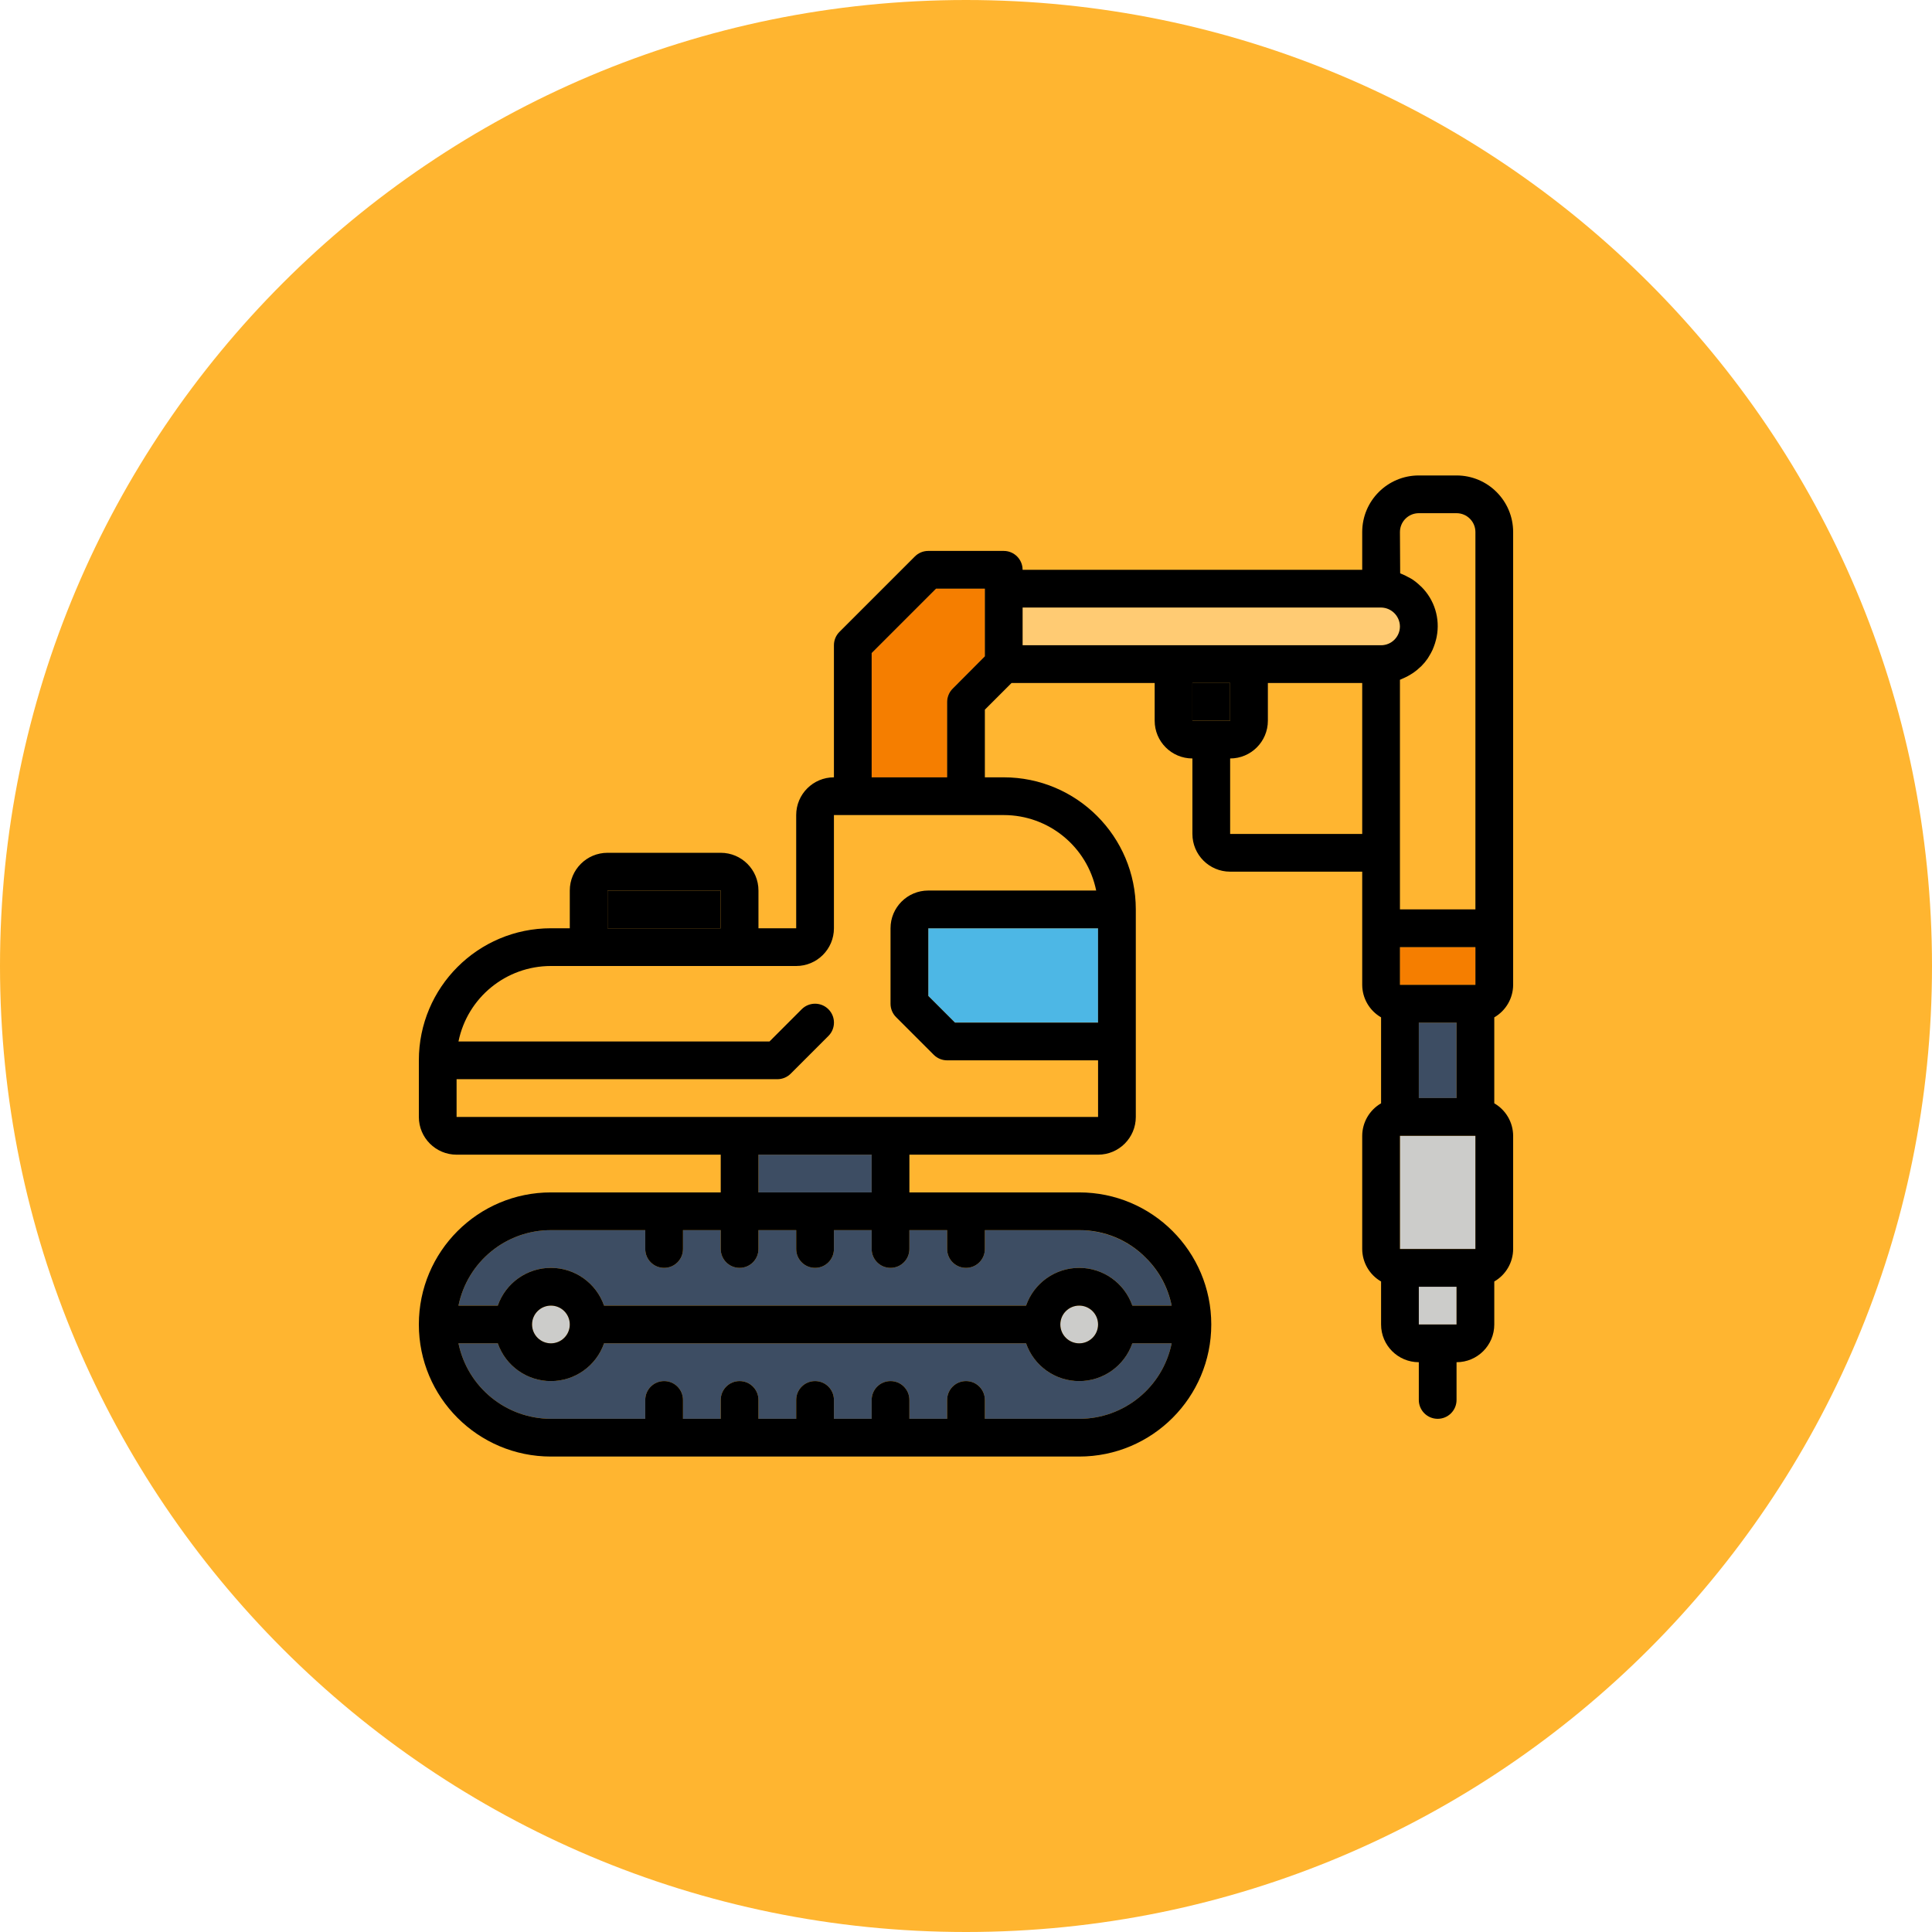
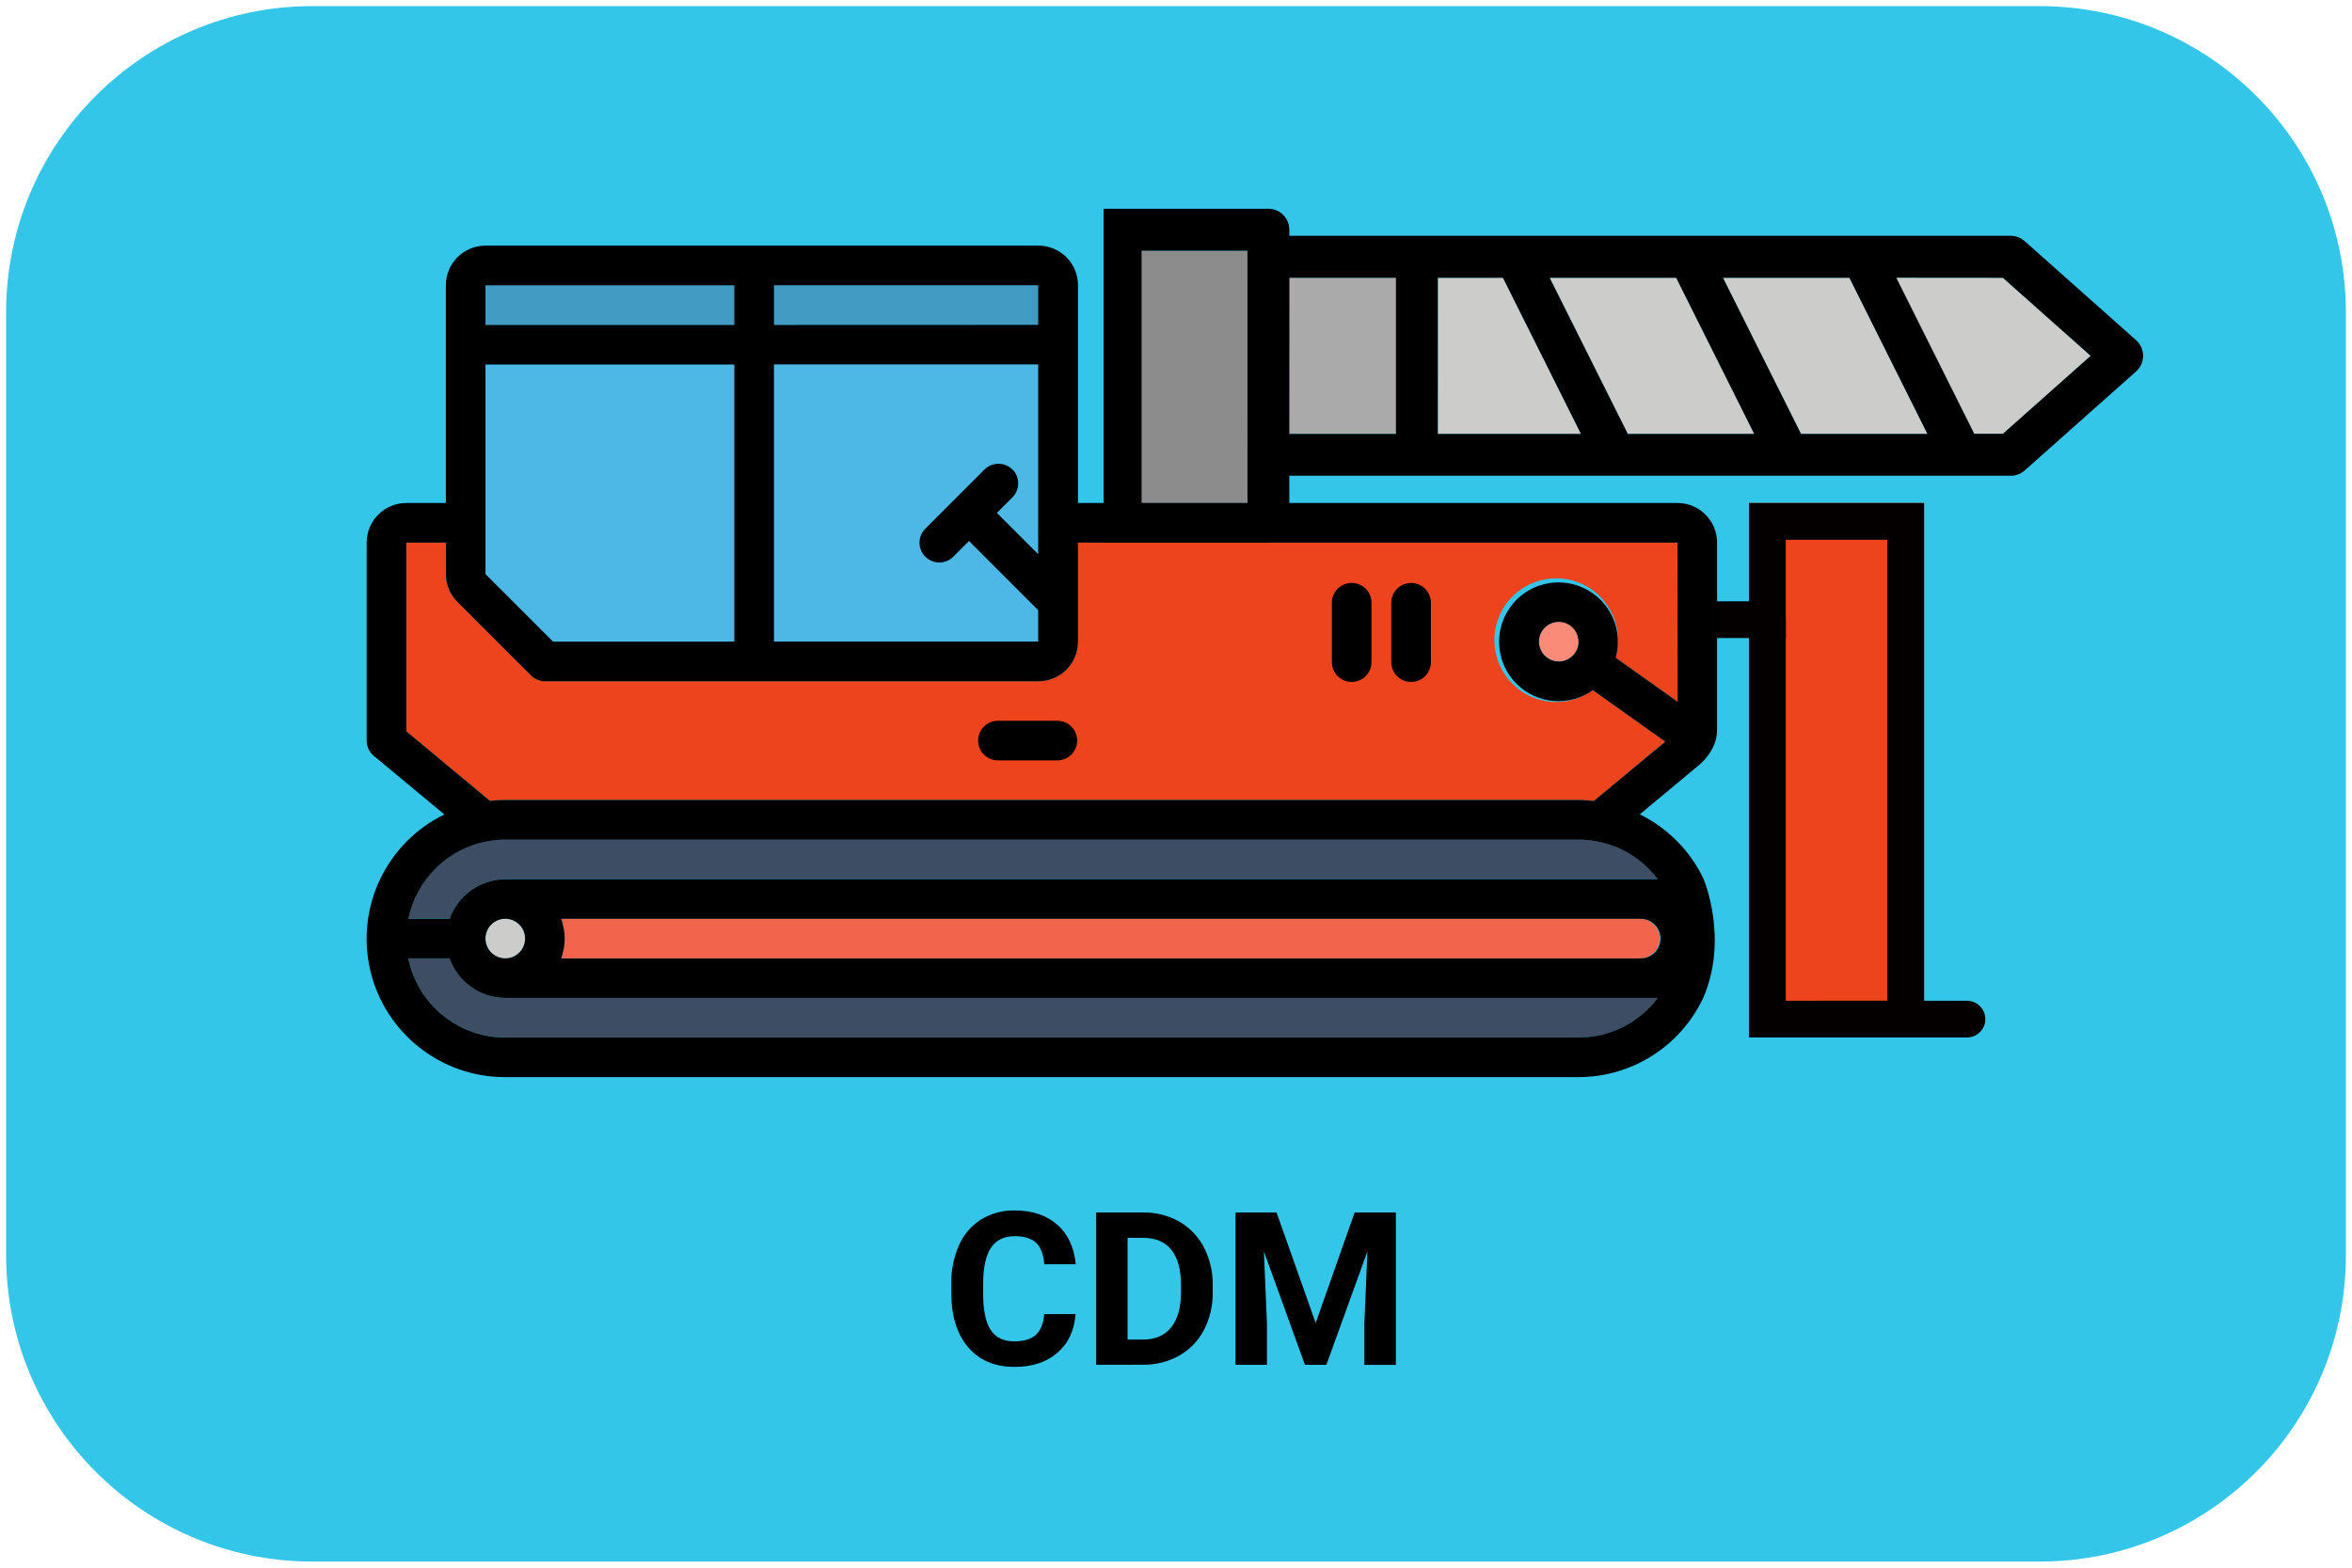
- <svg xmlns="http://www.w3.org/2000/svg" viewBox="0 0 512 512">
-   <circle cx="256" cy="256" fill="#ffb530" r="256" />
-   <circle cx="286" cy="351" fill="#ccccca" r="5" />
-   <path d="m300.08 346h10.42a25.08 25.08 0 0 0 -24.5-20h-25v5a5 5 0 0 1 -10 0v-5h-10v5a5 5 0 0 1 -10 0v-5h-10v5a5 5 0 0 1 -10 0v-5h-10v5a5 5 0 0 1 -10 0v-5h-10v5a5 5 0 0 1 -10 0v-5h-25a25 25 0 0 0 -24.5 20h10.42a14.91 14.91 0 0 1 28.16 0h111.84a14.91 14.91 0 0 1 28.16 0z" fill="#3d4d63" />
-   <circle cx="146" cy="351" fill="#ccccca" r="5" />
-   <path d="m251 186a5 5 0 0 1 1.46-3.54l8.54-8.53v-17.93h-12.93l-17.07 17.07v32.93h20z" fill="#f57e00" />
-   <path d="m201 306h30v10h-30z" fill="#3d4d63" />
-   <path d="m286 376a25 25 0 0 0 24.5-20h-10.42a14.91 14.91 0 0 1 -28.16 0h-111.84a14.91 14.91 0 0 1 -28.16 0h-10.42a25.07 25.07 0 0 0 24.5 20h25v-5a5 5 0 0 1 10 0v5h10v-5a5 5 0 0 1 10 0v5h10v-5a5 5 0 0 1 10 0v5h10v-5a5 5 0 0 1 10 0v5h10v-5a5 5 0 0 1 10 0v5z" fill="#3d4d63" />
-   <path d="m161 236h30v10h-30z" />
-   <path d="m209.54 284.54a5 5 0 0 1 -3.54 1.46h-85v10h170v-15h-40a5 5 0 0 1 -3.54-1.46l-10-10a5 5 0 0 1 -1.46-3.54v-20a10 10 0 0 1 10-10h44.5a25 25 0 0 0 -24.5-20h-45v30a10 10 0 0 1 -10 10h-65a25 25 0 0 0 -24.5 20h82.43l8.53-8.54a5 5 0 0 1 7.08 7.08z" fill="#ffb531" />
-   <path d="m376 341h10v10h-10z" fill="#ccccca" />
-   <path d="m371 251h20v10h-20z" fill="#f57e00" />
-   <path d="m386 136h-10a5 5 0 0 0 -5 5v10.88c.12.05.23.13.35.17a14.67 14.67 0 0 1 1.87.91c.31.17.63.31.92.5a15.33 15.33 0 0 1 2.26 1.83c.06.06.13.09.19.16a14.65 14.65 0 0 1 4.08 13.29c0 .28-.13.55-.19.82a14.45 14.45 0 0 1 -.57 1.8c-.11.28-.22.56-.34.84a15.33 15.33 0 0 1 -.92 1.69c-.13.2-.24.42-.38.62a14 14 0 0 1 -1.67 2c-.1.11-.23.2-.34.3a13.75 13.75 0 0 1 -1.67 1.38 7.61 7.61 0 0 1 -.73.47 13.73 13.73 0 0 1 -1.6.87c-.28.13-.54.26-.82.37s-.33.15-.5.22v60.88h20v-100a5 5 0 0 0 -4.94-5z" fill="#ffb531" />
-   <path d="m246 263.93 7.07 7.07h37.93v-25h-45z" fill="#4db7e5" />
-   <path d="m376 271h10v20h-10z" fill="#3d4d63" />
-   <path d="m371 301h20v30h-20z" fill="#ccccca" />
-   <path d="m316 181h10v10h-10z" />
-   <path d="m371 166a5.07 5.07 0 0 0 -5-5h-95v10h95a5 5 0 0 0 5-5z" fill="#ffcb73" />
-   <path d="m386 126h-10a15 15 0 0 0 -15 15v10h-90a5 5 0 0 0 -5-5h-20a5 5 0 0 0 -3.54 1.46l-20 20a5 5 0 0 0 -1.46 3.54v35a10 10 0 0 0 -10 10v30h-10v-10a10 10 0 0 0 -10-10h-30a10 10 0 0 0 -10 10v10h-5a35 35 0 0 0 -35 35v15a10 10 0 0 0 10 10h70v10h-45a35 35 0 0 0 0 70h140a35 35 0 0 0 0-70h-45v-10h50a10 10 0 0 0 10-10v-55a35 35 0 0 0 -35-35h-5v-17.93l7.07-7.07h37.93v10a10 10 0 0 0 10 10v20a10 10 0 0 0 10 10h35v30a10 10 0 0 0 5 8.61v22.78a10 10 0 0 0 -5 8.61v30a10 10 0 0 0 5 8.61v11.39a10 10 0 0 0 10 10v10a5 5 0 0 0 10 0v-10a10 10 0 0 0 10-10v-11.39a10 10 0 0 0 5-8.61v-30a10 10 0 0 0 -5-8.61v-22.78a10 10 0 0 0 5-8.61v-120a15 15 0 0 0 -15-15zm-15 15a5 5 0 0 1 5-5h10a5 5 0 0 1 5 5v100h-20v-60.85c.17-.07.32-.16.5-.22s.54-.24.82-.37a13.73 13.73 0 0 0 1.6-.87 7.61 7.61 0 0 0 .73-.47 13.75 13.75 0 0 0 1.67-1.38c.11-.1.24-.19.34-.3a14 14 0 0 0 1.67-2c.14-.2.25-.42.38-.62a15.33 15.33 0 0 0 .92-1.69c.12-.28.23-.56.34-.84a14.45 14.45 0 0 0 .57-1.8c.06-.27.15-.54.19-.82a14.65 14.65 0 0 0 -4.08-13.29c-.06-.07-.13-.1-.19-.16a15.33 15.33 0 0 0 -2.26-1.83c-.29-.19-.61-.33-.92-.5a14.67 14.67 0 0 0 -1.87-.91c-.12 0-.23-.12-.35-.17zm20 120h-20v-10h20zm0 70h-20v-30h20zm-5-40h-10v-20h10zm-225-55h30v10h-30zm125 140h-25v-5a5 5 0 0 0 -10 0v5h-10v-5a5 5 0 0 0 -10 0v5h-10v-5a5 5 0 0 0 -10 0v5h-10v-5a5 5 0 0 0 -10 0v5h-10v-5a5 5 0 0 0 -10 0v5h-25a25.07 25.07 0 0 1 -24.5-20h10.42a14.91 14.91 0 0 0 28.16 0h111.84a14.91 14.91 0 0 0 28.16 0h10.42a25 25 0 0 1 -24.5 20zm-145-25a5 5 0 1 1 5 5 5 5 0 0 1 -5-5zm140 0a5 5 0 1 1 5 5 5 5 0 0 1 -5-5zm22.68-17.65a24.58 24.58 0 0 1 6.82 12.65h-10.42a14.91 14.91 0 0 0 -28.16 0h-111.84a14.91 14.91 0 0 0 -28.16 0h-10.42a25 25 0 0 1 24.5-20h25v5a5 5 0 0 0 10 0v-5h10v5a5 5 0 0 0 10 0v-5h10v5a5 5 0 0 0 10 0v-5h10v5a5 5 0 0 0 10 0v-5h10v5a5 5 0 0 0 10 0v-5h25a24.67 24.67 0 0 1 17.68 7.35zm-72.68-17.35h-30v-10h30zm60-45h-37.93l-7.07-7.07v-17.93h45zm-.5-35h-44.5a10 10 0 0 0 -10 10v20a5 5 0 0 0 1.46 3.54l10 10a5 5 0 0 0 3.54 1.46h40v15h-170v-10h85a5 5 0 0 0 3.54-1.46l10-10a5 5 0 0 0 -7.08-7.08l-8.53 8.54h-82.43a25 25 0 0 1 24.5-20h65a10 10 0 0 0 10-10v-30h45a25 25 0 0 1 24.5 20zm-38-53.54a5 5 0 0 0 -1.5 3.54v20h-20v-32.93l17.07-17.07h12.93v17.93zm18.5-21.46h95a5.07 5.07 0 0 1 5 5 5 5 0 0 1 -5 5h-95zm55 20v10h-10v-10zm0 40v-20a10 10 0 0 0 10-10v-10h25v40zm60 130h-10v-10h10z" />
+ <svg xmlns="http://www.w3.org/2000/svg" viewBox="0 0 768 512">
+   <defs>
+     <style>.cls-1{fill:#34c6e8;}.cls-2{fill:#419bc2;}.cls-3{fill:#4db7e5;}.cls-4{fill:#ed441d;}.cls-5{fill:#3d4d63;}.cls-6{fill:#f2644c;}.cls-7{fill:#f98b78;}.cls-8{fill:#ccccca;}.cls-9{fill:#040000;}.cls-10{fill:#8c8c8c;}.cls-11{fill:#aaa;}</style>
+   </defs>
+   <g id="Equipments">
+     <rect class="cls-1" x="2" y="2" width="764" height="508" rx="100" />
+     <path d="M351.2,429.16q-.57,8-5.93,12.65t-14.09,4.61q-9.58,0-15.06-6.44t-5.49-17.69v-3a29.89,29.89,0,0,1,2.53-12.64,19,19,0,0,1,7.23-8.4,20.31,20.31,0,0,1,10.92-2.92q8.61,0,13.88,4.62t6.08,12.95H341c-.25-3.21-1.15-5.54-2.68-7s-3.88-2.17-7-2.17c-3.42,0-6,1.23-7.67,3.67s-2.57,6.25-2.62,11.4v3.76q0,8.07,2.45,11.8t7.71,3.72c3.16,0,5.53-.72,7.09-2.17s2.45-3.68,2.68-6.72Z" />
+     <path d="M357.94,445.74V396h15.31A23.24,23.24,0,0,1,385,398.93a20.69,20.69,0,0,1,8.09,8.41,26,26,0,0,1,2.9,12.39V422a26,26,0,0,1-2.85,12.34,20.49,20.49,0,0,1-8.05,8.37,23.37,23.37,0,0,1-11.73,3Zm10.25-41.46V437.5h5q6,0,9.19-3.93t3.25-11.24V419.7q0-7.59-3.14-11.51t-9.2-3.91Z" />
+     <path d="M416.83,396l12.78,36.09L442.33,396h13.46v49.76H445.51v-13.6l1-23.48L433.1,445.74h-7l-13.4-37.05,1,23.45v13.6H403.43V396Z" />
+     <g id="icon-dozer">
+       <g id="color">
+         <rect class="cls-2" x="158.52" y="93.16" width="180.52" height="12.93" />
+         <path class="cls-3" d="M339,209.53V199.28l-22.63-22.63-5.13,5.13a6.46,6.46,0,1,1-9.14-9.14l19.4-19.4a6.46,6.46,0,0,1,9.14,9.14l-5.13,5.13L339,181V119H158.52v68.44l22.08,22.07Z" />
+         <path class="cls-4" d="M160.28,261.52a43.59,43.59,0,0,1,4.71-.26H515.42a43.25,43.25,0,0,1,4.69.29h.39l23.23-19.36-23.65-16.81a20.2,20.2,0,1,1,7.45-10.59l20.22,14.36V177.21H352v32.32A12.93,12.93,0,0,1,339,222.47H177.92a6.47,6.47,0,0,1-4.59-1.9l-24-24a12.76,12.76,0,0,1-3.77-9.11V177.21H132.66v61.62l27.25,22.69Z" />
+         <path class="cls-5" d="M146.78,313H133.31A32.41,32.41,0,0,0,165,338.84H515.42a32.25,32.25,0,0,0,25.86-12.93H165A19.4,19.4,0,0,1,146.78,313Z" />
+         <path class="cls-6" d="M535.48,313H183.28c.19-.54.3-1.13.44-1.69a11,11,0,0,0,.29-1.13,17.85,17.85,0,0,0,0-7.28,11,11,0,0,0-.29-1.13c-.14-.57-.25-1.16-.44-1.7h352.2a6.47,6.47,0,0,1,6.47,6.47h0A6.47,6.47,0,0,1,535.48,313Z" />
+         <path class="cls-7" d="M509,203.07a6.47,6.47,0,1,0,6.47,6.46A6.46,6.46,0,0,0,509,203.07Z" />
+         <path class="cls-5" d="M538.28,283.71a31.68,31.68,0,0,0-17-9,30,30,0,0,0-5.82-.54H165a29,29,0,0,0-5.73.52,32.33,32.33,0,0,0-25.9,25.34h13.42A19.41,19.41,0,0,1,165,287.12H541.28A30.37,30.37,0,0,0,538.28,283.71Z" />
+         <circle class="cls-8" cx="164.99" cy="306.52" r="6.47" />
+       </g>
+       <path d="M454.3,196.6V216a6.47,6.47,0,1,0,12.93,0V196.6a6.47,6.47,0,0,0-12.93,0Z" />
+       <path d="M434.9,196.6V216a6.47,6.47,0,1,0,12.93,0V196.6a6.47,6.47,0,0,0-12.93,0Z" />
+       <path d="M326.11,248.33h19.4a6.47,6.47,0,0,0,0-12.93h-19.4a6.47,6.47,0,1,0,0,12.93Z" />
+       <g id="bridge">
+         <rect class="cls-4" x="571.11" y="164.28" width="57.16" height="174.57" transform="translate(1199.38 503.12) rotate(-180)" />
+         <path class="cls-9" d="M593.87,326.84h48.4a6,6,0,0,1,6,6h0a6,6,0,0,1-6,6h-48.4v-12Z" />
+         <path class="cls-9" d="M583.11,208.38H554.7a6,6,0,0,1-6-6h0a6,6,0,0,1,6-6h22.41a6,6,0,0,1,6,6v6Z" />
+         <path class="cls-9" d="M583.11,176.28h33.16V326.84H583.11V176.28m-12-12V338.84h57.16V164.28Z" />
+       </g>
+       <path d="M560.68,238.35V177.21a12.93,12.93,0,0,0-12.93-12.93H352V93.16A12.93,12.93,0,0,0,339,80.22H158.52a12.93,12.93,0,0,0-12.93,12.94v71.12H132.66a12.93,12.93,0,0,0-12.93,12.93v64.65a6.44,6.44,0,0,0,2.33,5L145.11,266A45.17,45.17,0,0,0,165,351.78H515.42a45,45,0,0,0,40.73-25.87c8.4-19.39.13-38.79.13-38.79a43.51,43.51,0,0,0-8.85-12.56,44.69,44.69,0,0,0-12-8.6l19.24-16S560.68,245.38,560.68,238.35Zm-230.08-85a6.46,6.46,0,0,0-9.06-.08l-19.4,19.4a6.46,6.46,0,1,0,9.14,9.14l5.13-5.13L339,199.28v10.25H252.72V119H339v62l-13.49-13.49,5.13-5.13A6.46,6.46,0,0,0,330.6,153.32Zm-77.88-47.23V93.16H339v12.93Zm-94.2-12.93h81.27v12.93H158.52Zm0,25.86h81.27v90.51H180.6l-22.08-22.07Zm356.9,219.82H165A32.41,32.41,0,0,1,133.31,313h13.47A19.4,19.4,0,0,0,165,325.91H541.28A32.25,32.25,0,0,1,515.42,338.84Zm-356.9-32.32A6.47,6.47,0,1,1,165,313,6.47,6.47,0,0,1,158.52,306.52Zm377,6.46H183.28c.19-.54.3-1.13.44-1.69a11,11,0,0,0,.29-1.13,17.85,17.85,0,0,0,0-7.28,11,11,0,0,0-.29-1.13c-.14-.57-.25-1.16-.44-1.7h352.2a6.47,6.47,0,1,1,0,12.93Zm2.8-29.27a30.37,30.37,0,0,1,3,3.41H165a19.41,19.41,0,0,0-18.21,12.93H133.36a32.33,32.33,0,0,1,25.9-25.34,29,29,0,0,1,5.73-.52H515.42a30,30,0,0,1,5.82.54A31.68,31.68,0,0,1,538.28,283.71Zm9.47-54.56-20.22-14.36a19.39,19.39,0,1,0-7.45,10.59l23.65,16.81L520.5,261.55h-.39a43.25,43.25,0,0,0-4.69-.29H165a43.59,43.59,0,0,0-4.71.26h-.37l-27.25-22.69V177.21h12.93v10.28a12.76,12.76,0,0,0,3.77,9.11l24,24a6.47,6.47,0,0,0,4.59,1.9H339A12.93,12.93,0,0,0,352,209.53V177.21H547.75Zm-32.33-19.62a6.47,6.47,0,1,1-6.47-6.46A6.47,6.47,0,0,1,515.42,209.53Z" />
+       <g id="drill">
+         <polygon class="cls-8" points="629.36 141.69 603.88 90.72 562.61 90.72 588.09 141.69 629.36 141.69" />
+         <polygon class="cls-8" points="572.8 141.69 547.31 90.72 506.04 90.72 531.52 141.69 572.8 141.69" />
+         <polygon class="cls-8" points="469.49 90.72 469.49 141.69 516.23 141.69 490.75 90.72 469.49 90.72" />
+         <rect class="cls-10" x="372.78" y="81.88" width="34.55" height="82.39" />
+         <polygon class="cls-8" points="653.99 90.72 619.17 90.72 644.65 141.69 653.99 141.69 682.66 116.21 653.99 90.72" />
+         <rect class="cls-11" x="421.01" y="90.72" width="34.81" height="50.97" />
+         <path d="M421,170.37v-15H656.59a6.78,6.78,0,0,0,4.54-1.73l36.36-32.32a6.83,6.83,0,0,0,0-10.22L661.13,78.77A6.85,6.85,0,0,0,656.59,77H421V75a6.84,6.84,0,0,0-6.84-6.83H360.36v109h53.81A6.85,6.85,0,0,0,421,170.37ZM654,90.72l28.67,25.49L654,141.69h-9.34l-25.48-51Zm-50.11,0,25.48,51H588.09l-25.49-51Zm-56.57,0,25.49,51H531.52L506,90.72Zm-77.82,0h21.26l25.48,51H469.49Zm-48.48,0h34.8v51H421Zm-13.68,73.56H372.78V81.88h34.55Z" />
+       </g>
+     </g>
+   </g>
</svg>
